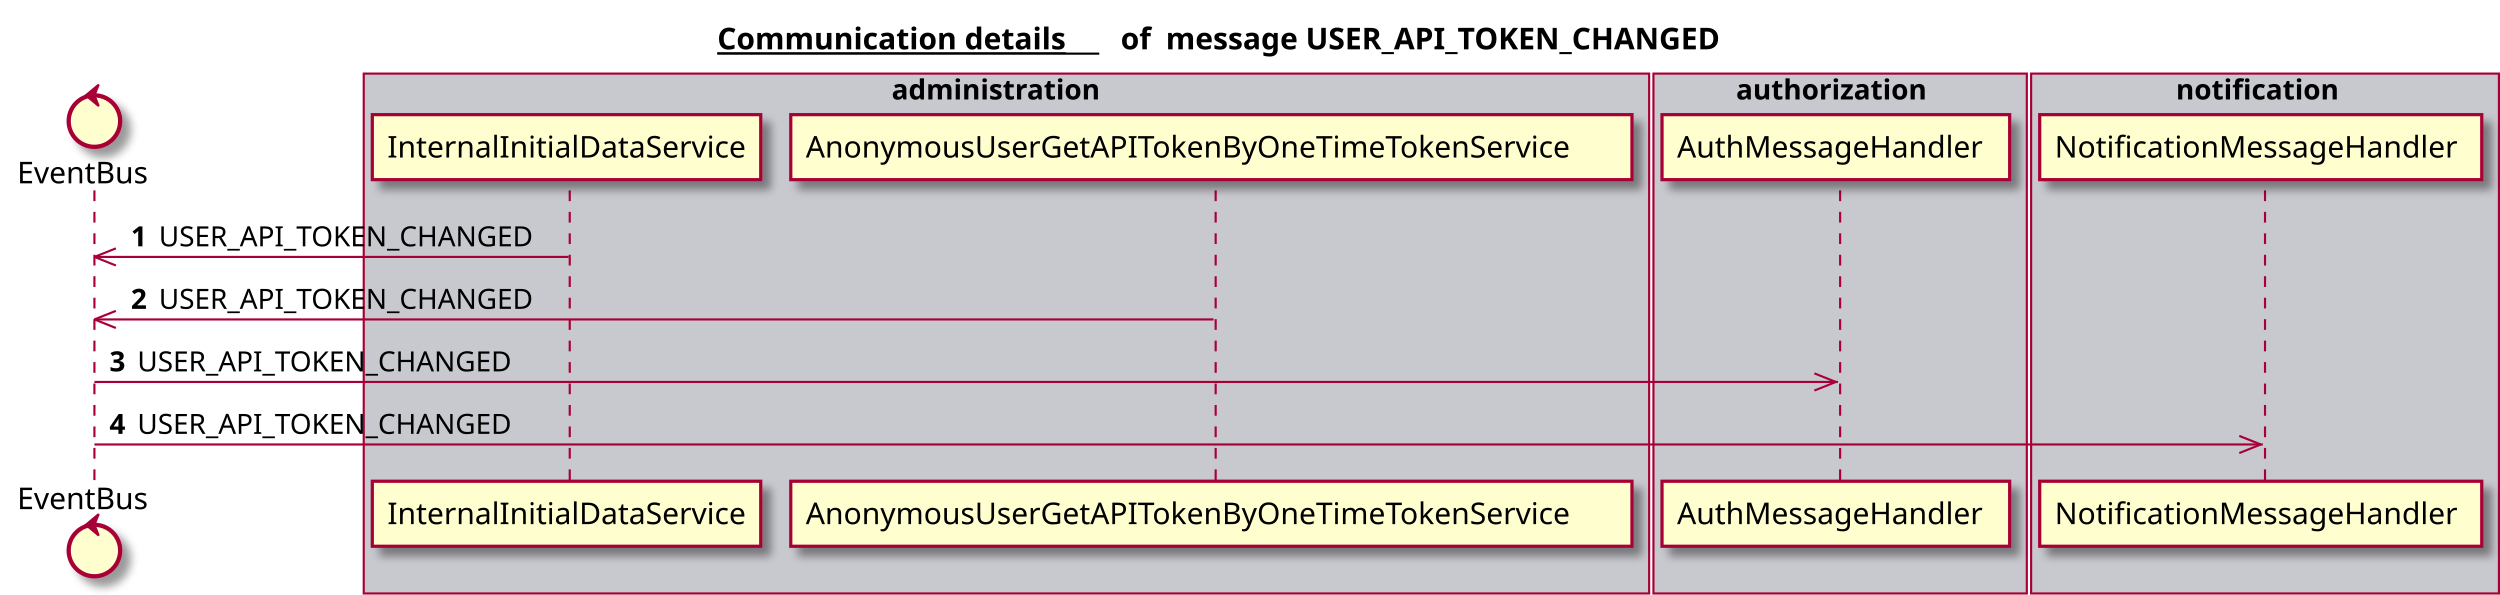
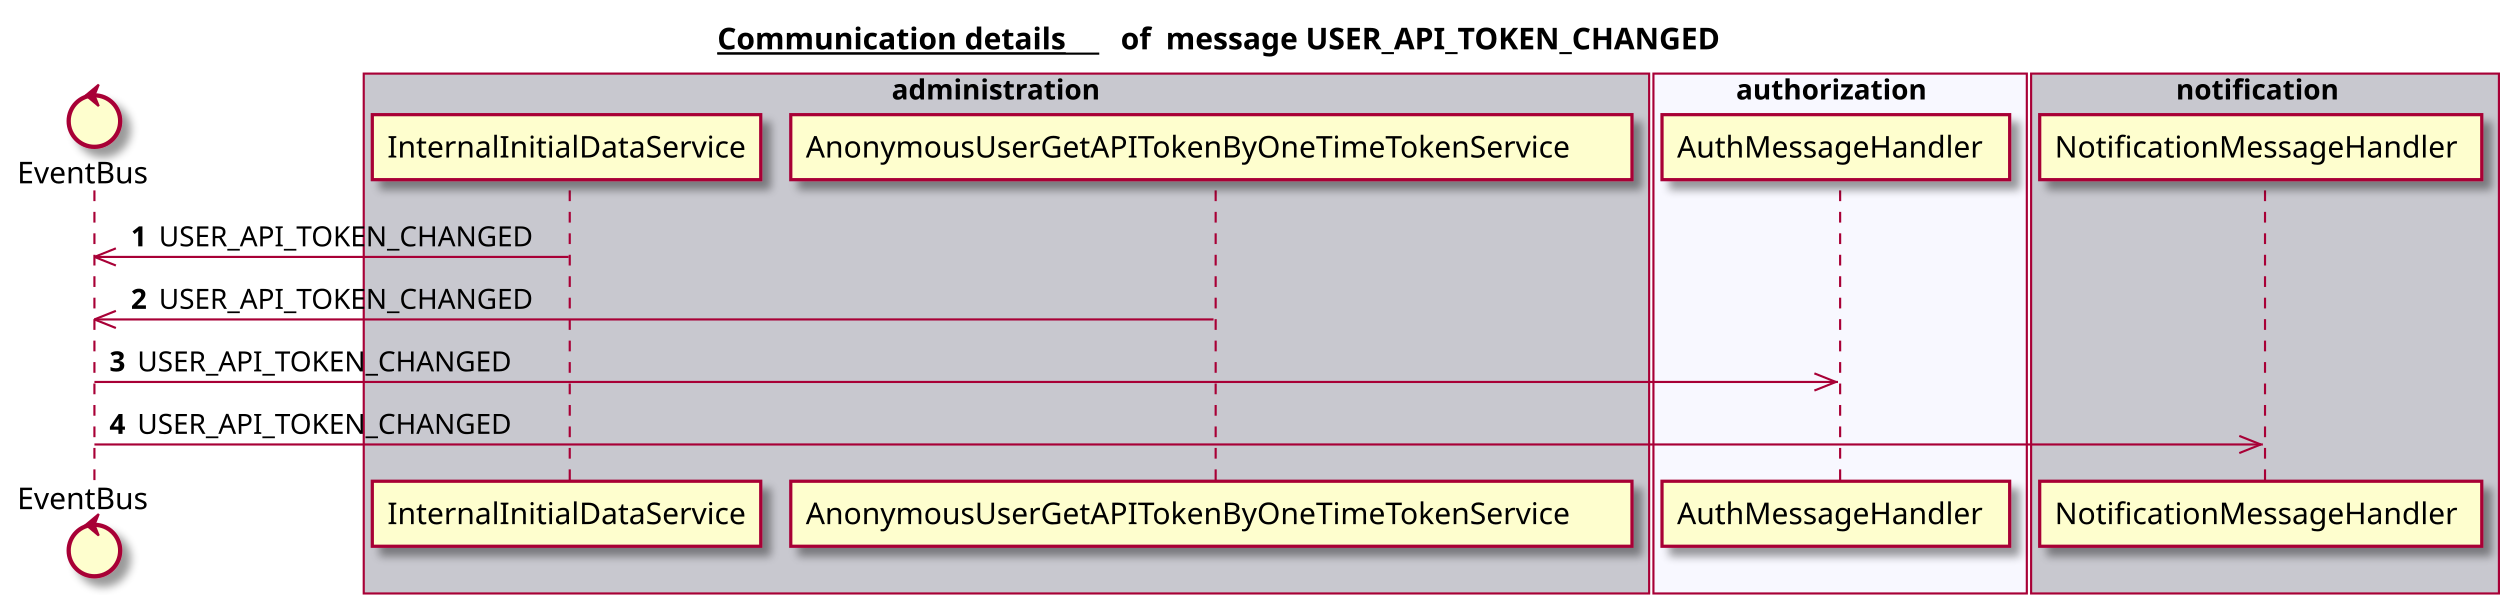
<svg xmlns="http://www.w3.org/2000/svg" contentScriptType="application/ecmascript" contentStyleType="text/css" height="277px" preserveAspectRatio="none" style="width:1165px;height:277px;" version="1.1" viewBox="0 0 1165 277" width="1165px" zoomAndPan="magnify">
  <defs>
-     <filter height="300%" id="fyxck0a" width="300%" x="-1" y="-1">
+     <filter height="300%" id="fh3wxyx" width="300%" x="-1" y="-1">
      <feGaussianBlur result="blurOut" stdDeviation="2.0" />
      <feColorMatrix in="blurOut" result="blurOut2" type="matrix" values="0 0 0 0 0 0 0 0 0 0 0 0 0 0 0 0 0 0 .4 0" />
      <feOffset dx="4.0" dy="4.0" in="blurOut2" result="blurOut3" />
      <feBlend in="SourceGraphic" in2="blurOut3" mode="normal" />
    </filter>
  </defs>
  <g>
    <text fill="#000000" font-family="sans-serif" font-size="14" font-weight="bold" lengthAdjust="spacingAndGlyphs" text-decoration="underline" textLength="178" x="334.25" y="22.995">Communication details</text>
    <line style="stroke: #000000; stroke-width: 1.0;" x1="334.25" x2="512.25" y1="24.995" y2="24.995" />
    <text fill="#000000" font-family="sans-serif" font-size="14" font-weight="bold" lengthAdjust="spacingAndGlyphs" textLength="16" x="522.25" y="22.995">of</text>
    <text fill="#000000" font-family="sans-serif" font-size="14" font-weight="bold" lengthAdjust="spacingAndGlyphs" textLength="291" x="543.25" y="22.995">message USER_API_TOKEN_CHANGED</text>
    <rect fill="#C8C8CF" height="242.258" style="stroke: #A80036; stroke-width: 1.0;" width="599" x="169.5" y="34.297" />
    <text fill="#000000" font-family="sans-serif" font-size="13" font-weight="bold" lengthAdjust="spacingAndGlyphs" textLength="107" x="415.5" y="46.364">administration</text>
-     <rect fill="#C8C8CF" height="242.258" style="stroke: #A80036; stroke-width: 1.0;" width="174" x="770.5" y="34.297" />
+     <rect fill="#F8F8FF" height="242.258" style="stroke: #A80036; stroke-width: 1.0;" width="174" x="770.5" y="34.297" />
    <text fill="#000000" font-family="sans-serif" font-size="13" font-weight="bold" lengthAdjust="spacingAndGlyphs" textLength="97" x="809" y="46.364">authorization</text>
    <rect fill="#C8C8CF" height="242.258" style="stroke: #A80036; stroke-width: 1.0;" width="218" x="946.5" y="34.297" />
    <text fill="#000000" font-family="sans-serif" font-size="13" font-weight="bold" lengthAdjust="spacingAndGlyphs" textLength="83" x="1014" y="46.364">notification</text>
    <line style="stroke: #A80036; stroke-width: 1.0; stroke-dasharray: 5.0,5.0;" x1="44" x2="44" y1="88.727" y2="225.258" />
    <line style="stroke: #A80036; stroke-width: 1.0; stroke-dasharray: 5.0,5.0;" x1="265.5" x2="265.5" y1="88.727" y2="225.258" />
    <line style="stroke: #A80036; stroke-width: 1.0; stroke-dasharray: 5.0,5.0;" x1="566.5" x2="566.5" y1="88.727" y2="225.258" />
    <line style="stroke: #A80036; stroke-width: 1.0; stroke-dasharray: 5.0,5.0;" x1="857.5" x2="857.5" y1="88.727" y2="225.258" />
    <line style="stroke: #A80036; stroke-width: 1.0; stroke-dasharray: 5.0,5.0;" x1="1055.5" x2="1055.5" y1="88.727" y2="225.258" />
    <text fill="#000000" font-family="sans-serif" font-size="14" lengthAdjust="spacingAndGlyphs" textLength="66" x="8" y="85.425">EventBus</text>
-     <ellipse cx="44" cy="56.43" fill="#FEFECE" filter="url(#fyxck0a)" rx="12" ry="12" style="stroke: #A80036; stroke-width: 2.0;" />
+     <ellipse cx="44" cy="56.43" fill="#FEFECE" filter="url(#fh3wxyx)" rx="12" ry="12" style="stroke: #A80036; stroke-width: 2.0;" />
    <polygon fill="#A80036" points="40,44.43,46,39.43,44,44.43,46,49.43,40,44.43" style="stroke: #A80036; stroke-width: 1.0;" />
    <text fill="#000000" font-family="sans-serif" font-size="14" lengthAdjust="spacingAndGlyphs" textLength="66" x="8" y="237.253">EventBus</text>
-     <ellipse cx="44" cy="256.555" fill="#FEFECE" filter="url(#fyxck0a)" rx="12" ry="12" style="stroke: #A80036; stroke-width: 2.0;" />
+     <ellipse cx="44" cy="256.555" fill="#FEFECE" filter="url(#fh3wxyx)" rx="12" ry="12" style="stroke: #A80036; stroke-width: 2.0;" />
    <polygon fill="#A80036" points="40,244.555,46,239.555,44,244.555,46,249.555,40,244.555" style="stroke: #A80036; stroke-width: 1.0;" />
-     <rect fill="#FEFECE" filter="url(#fyxck0a)" height="30.297" style="stroke: #A80036; stroke-width: 1.5;" width="181" x="173.5" y="53.43" />
+     <rect fill="#FEFECE" filter="url(#fh3wxyx)" height="30.297" style="stroke: #A80036; stroke-width: 1.5;" width="181" x="173.5" y="53.43" />
    <text fill="#000000" font-family="sans-serif" font-size="14" lengthAdjust="spacingAndGlyphs" textLength="167" x="180.5" y="73.425">InternalInitialDataService</text>
-     <rect fill="#FEFECE" filter="url(#fyxck0a)" height="30.297" style="stroke: #A80036; stroke-width: 1.5;" width="181" x="173.5" y="224.258" />
+     <rect fill="#FEFECE" filter="url(#fh3wxyx)" height="30.297" style="stroke: #A80036; stroke-width: 1.5;" width="181" x="173.5" y="224.258" />
    <text fill="#000000" font-family="sans-serif" font-size="14" lengthAdjust="spacingAndGlyphs" textLength="167" x="180.5" y="244.253">InternalInitialDataService</text>
-     <rect fill="#FEFECE" filter="url(#fyxck0a)" height="30.297" style="stroke: #A80036; stroke-width: 1.5;" width="392" x="368.5" y="53.43" />
+     <rect fill="#FEFECE" filter="url(#fh3wxyx)" height="30.297" style="stroke: #A80036; stroke-width: 1.5;" width="392" x="368.5" y="53.43" />
    <text fill="#000000" font-family="sans-serif" font-size="14" lengthAdjust="spacingAndGlyphs" textLength="378" x="375.5" y="73.425">AnonymousUserGetAPITokenByOneTimeTokenService</text>
-     <rect fill="#FEFECE" filter="url(#fyxck0a)" height="30.297" style="stroke: #A80036; stroke-width: 1.5;" width="392" x="368.5" y="224.258" />
+     <rect fill="#FEFECE" filter="url(#fh3wxyx)" height="30.297" style="stroke: #A80036; stroke-width: 1.5;" width="392" x="368.5" y="224.258" />
    <text fill="#000000" font-family="sans-serif" font-size="14" lengthAdjust="spacingAndGlyphs" textLength="378" x="375.5" y="244.253">AnonymousUserGetAPITokenByOneTimeTokenService</text>
-     <rect fill="#FEFECE" filter="url(#fyxck0a)" height="30.297" style="stroke: #A80036; stroke-width: 1.5;" width="162" x="774.5" y="53.43" />
+     <rect fill="#FEFECE" filter="url(#fh3wxyx)" height="30.297" style="stroke: #A80036; stroke-width: 1.5;" width="162" x="774.5" y="53.43" />
    <text fill="#000000" font-family="sans-serif" font-size="14" lengthAdjust="spacingAndGlyphs" textLength="148" x="781.5" y="73.425">AuthMessageHandler</text>
-     <rect fill="#FEFECE" filter="url(#fyxck0a)" height="30.297" style="stroke: #A80036; stroke-width: 1.5;" width="162" x="774.5" y="224.258" />
+     <rect fill="#FEFECE" filter="url(#fh3wxyx)" height="30.297" style="stroke: #A80036; stroke-width: 1.5;" width="162" x="774.5" y="224.258" />
    <text fill="#000000" font-family="sans-serif" font-size="14" lengthAdjust="spacingAndGlyphs" textLength="148" x="781.5" y="244.253">AuthMessageHandler</text>
-     <rect fill="#FEFECE" filter="url(#fyxck0a)" height="30.297" style="stroke: #A80036; stroke-width: 1.5;" width="206" x="950.5" y="53.43" />
+     <rect fill="#FEFECE" filter="url(#fh3wxyx)" height="30.297" style="stroke: #A80036; stroke-width: 1.5;" width="206" x="950.5" y="53.43" />
    <text fill="#000000" font-family="sans-serif" font-size="14" lengthAdjust="spacingAndGlyphs" textLength="192" x="957.5" y="73.425">NotificationMessageHandler</text>
-     <rect fill="#FEFECE" filter="url(#fyxck0a)" height="30.297" style="stroke: #A80036; stroke-width: 1.5;" width="206" x="950.5" y="224.258" />
+     <rect fill="#FEFECE" filter="url(#fh3wxyx)" height="30.297" style="stroke: #A80036; stroke-width: 1.5;" width="206" x="950.5" y="224.258" />
    <text fill="#000000" font-family="sans-serif" font-size="14" lengthAdjust="spacingAndGlyphs" textLength="192" x="957.5" y="244.253">NotificationMessageHandler</text>
    <line style="stroke: #A80036; stroke-width: 1.0;" x1="44" x2="54" y1="119.727" y2="115.727" />
    <line style="stroke: #A80036; stroke-width: 1.0;" x1="44" x2="54" y1="119.727" y2="123.727" />
    <line style="stroke: #A80036; stroke-width: 1.0;" x1="44" x2="265" y1="119.727" y2="119.727" />
    <text fill="#000000" font-family="sans-serif" font-size="13" font-weight="bold" lengthAdjust="spacingAndGlyphs" textLength="9" x="61" y="114.793">1</text>
    <text fill="#000000" font-family="sans-serif" font-size="13" lengthAdjust="spacingAndGlyphs" textLength="185" x="74" y="114.793">USER_API_TOKEN_CHANGED</text>
    <line style="stroke: #A80036; stroke-width: 1.0;" x1="44" x2="54" y1="148.859" y2="144.859" />
    <line style="stroke: #A80036; stroke-width: 1.0;" x1="44" x2="54" y1="148.859" y2="152.859" />
    <line style="stroke: #A80036; stroke-width: 1.0;" x1="44" x2="565.5" y1="148.859" y2="148.859" />
    <text fill="#000000" font-family="sans-serif" font-size="13" font-weight="bold" lengthAdjust="spacingAndGlyphs" textLength="9" x="61" y="143.926">2</text>
    <text fill="#000000" font-family="sans-serif" font-size="13" lengthAdjust="spacingAndGlyphs" textLength="185" x="74" y="143.926">USER_API_TOKEN_CHANGED</text>
    <line style="stroke: #A80036; stroke-width: 1.0;" x1="855.5" x2="845.5" y1="177.992" y2="173.992" />
    <line style="stroke: #A80036; stroke-width: 1.0;" x1="855.5" x2="845.5" y1="177.992" y2="181.992" />
    <line style="stroke: #A80036; stroke-width: 1.0;" x1="44" x2="856.5" y1="177.992" y2="177.992" />
    <text fill="#000000" font-family="sans-serif" font-size="13" font-weight="bold" lengthAdjust="spacingAndGlyphs" textLength="9" x="51" y="173.059">3</text>
    <text fill="#000000" font-family="sans-serif" font-size="13" lengthAdjust="spacingAndGlyphs" textLength="185" x="64" y="173.059">USER_API_TOKEN_CHANGED</text>
    <line style="stroke: #A80036; stroke-width: 1.0;" x1="1053.5" x2="1043.5" y1="207.125" y2="203.125" />
    <line style="stroke: #A80036; stroke-width: 1.0;" x1="1053.5" x2="1043.5" y1="207.125" y2="211.125" />
    <line style="stroke: #A80036; stroke-width: 1.0;" x1="44" x2="1054.5" y1="207.125" y2="207.125" />
    <text fill="#000000" font-family="sans-serif" font-size="13" font-weight="bold" lengthAdjust="spacingAndGlyphs" textLength="9" x="51" y="202.192">4</text>
    <text fill="#000000" font-family="sans-serif" font-size="13" lengthAdjust="spacingAndGlyphs" textLength="185" x="64" y="202.192">USER_API_TOKEN_CHANGED</text>
  </g>
</svg>
